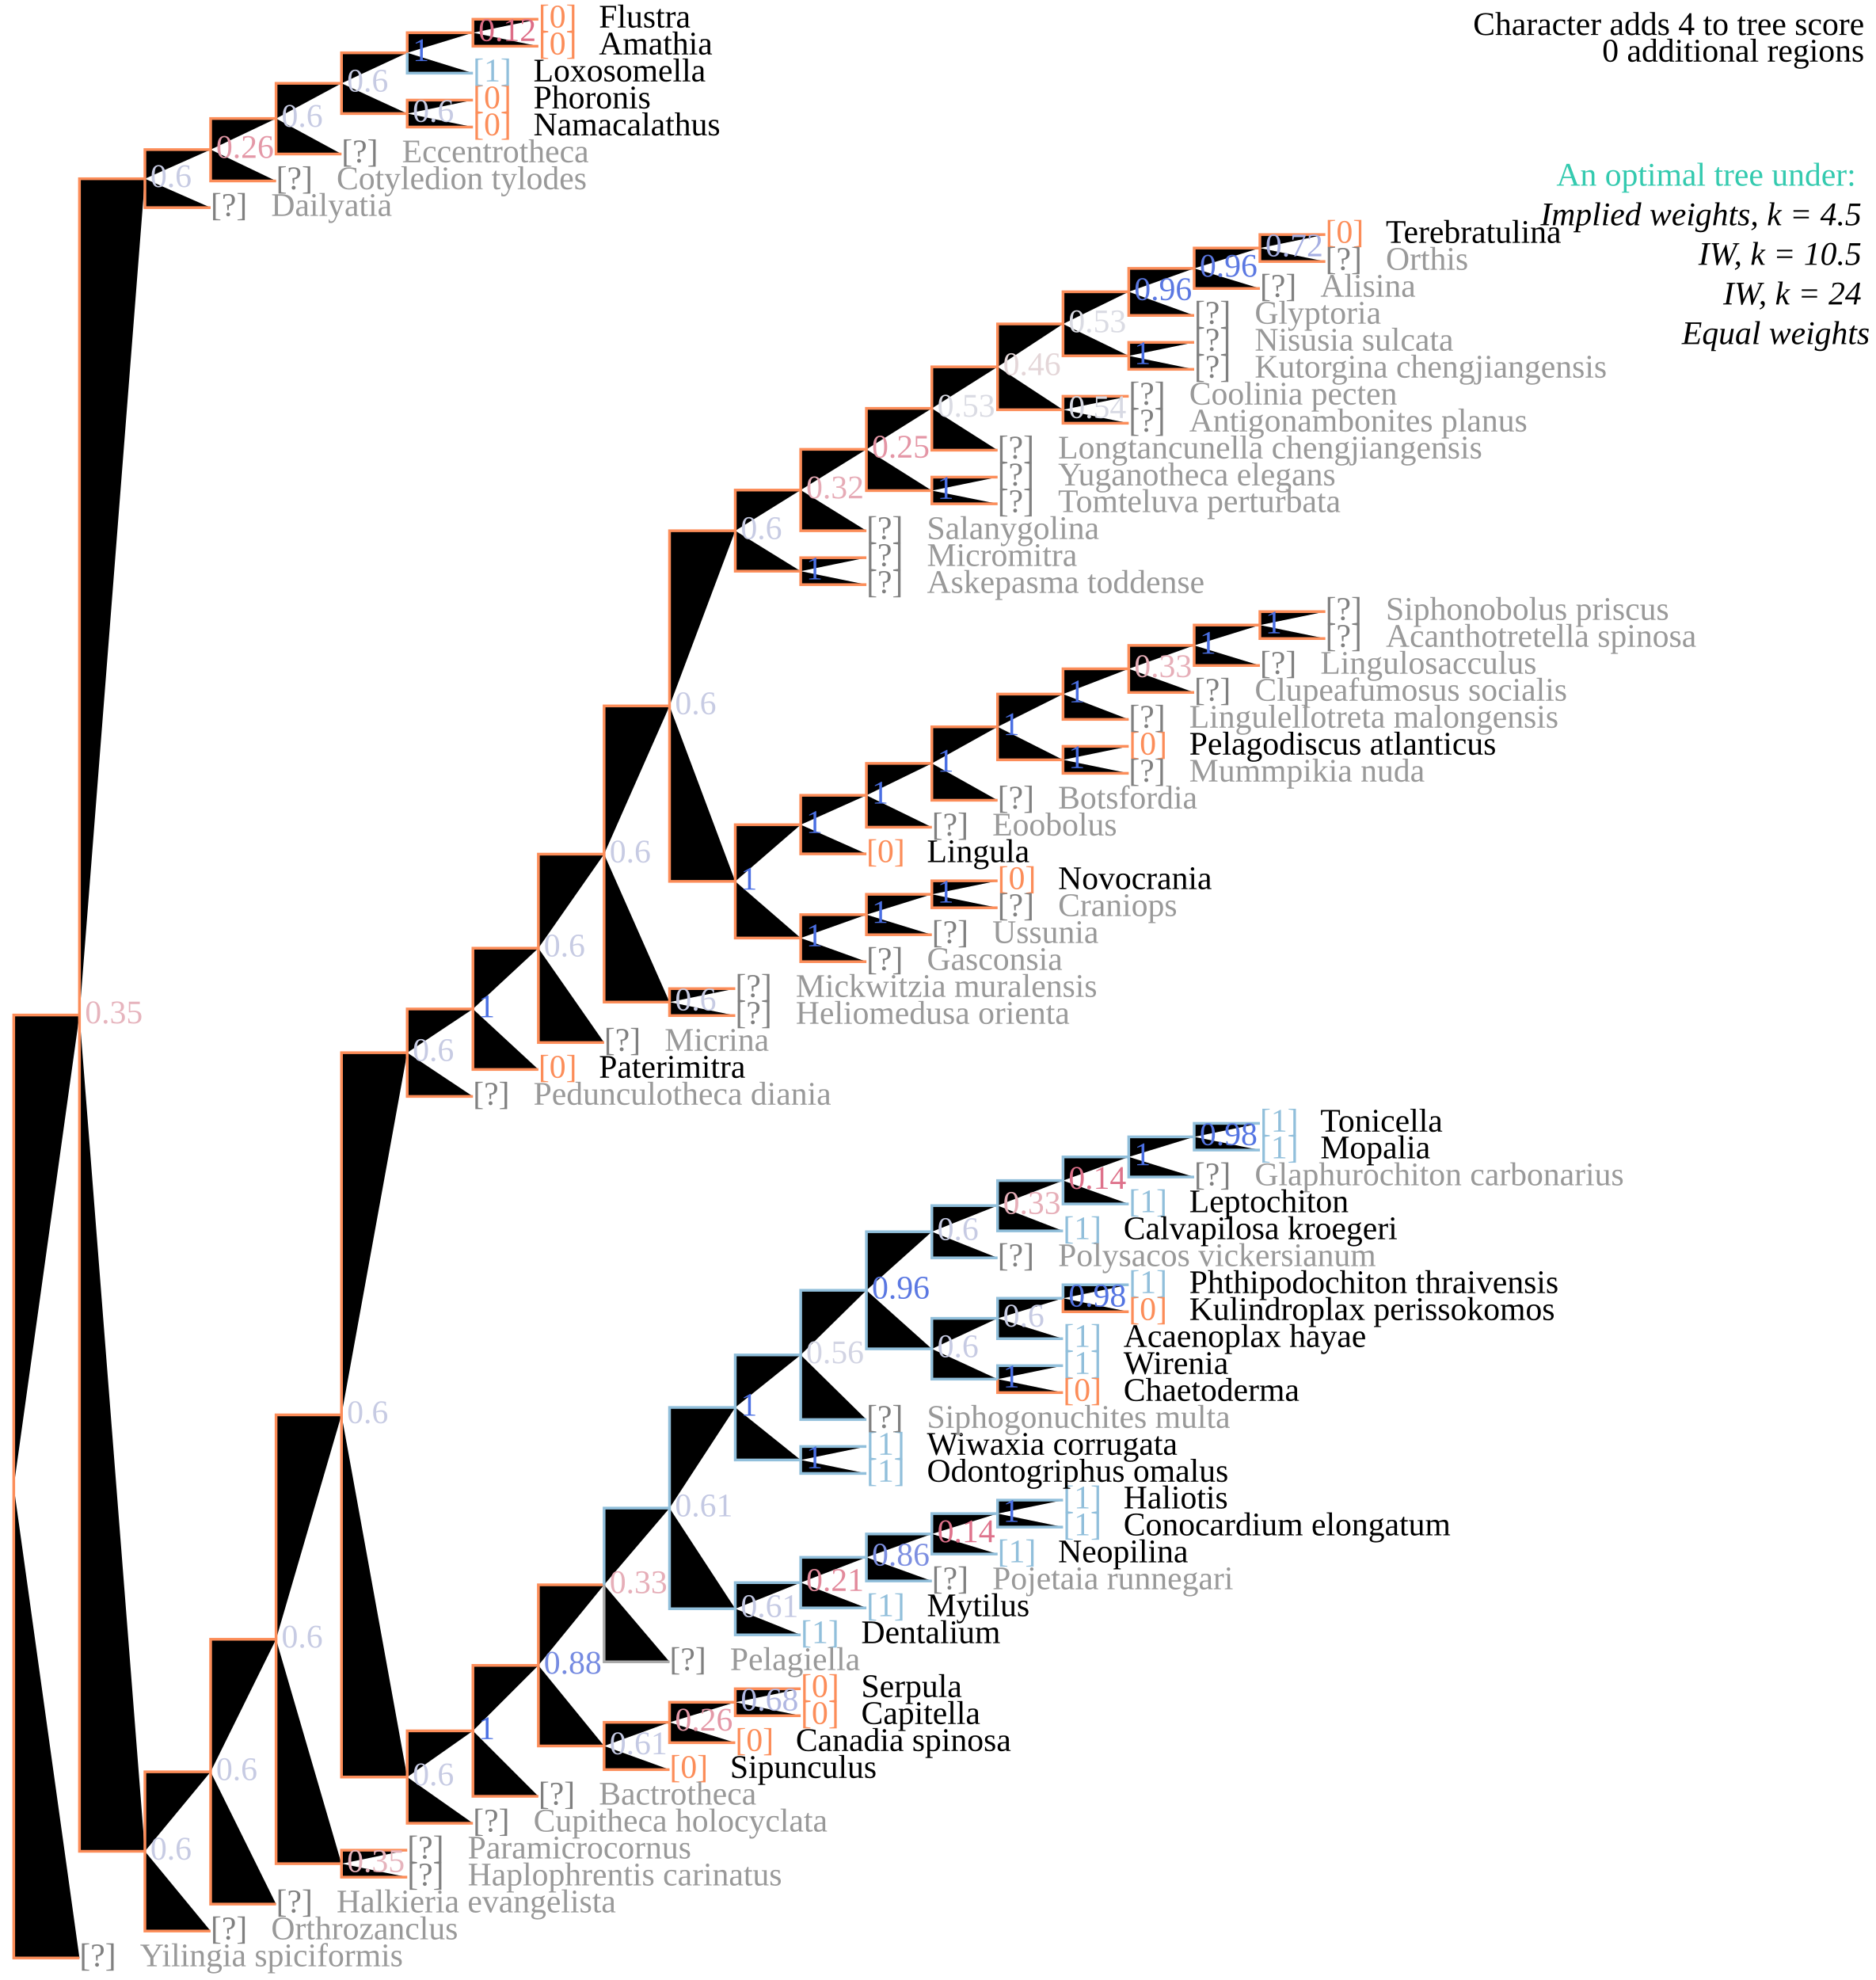
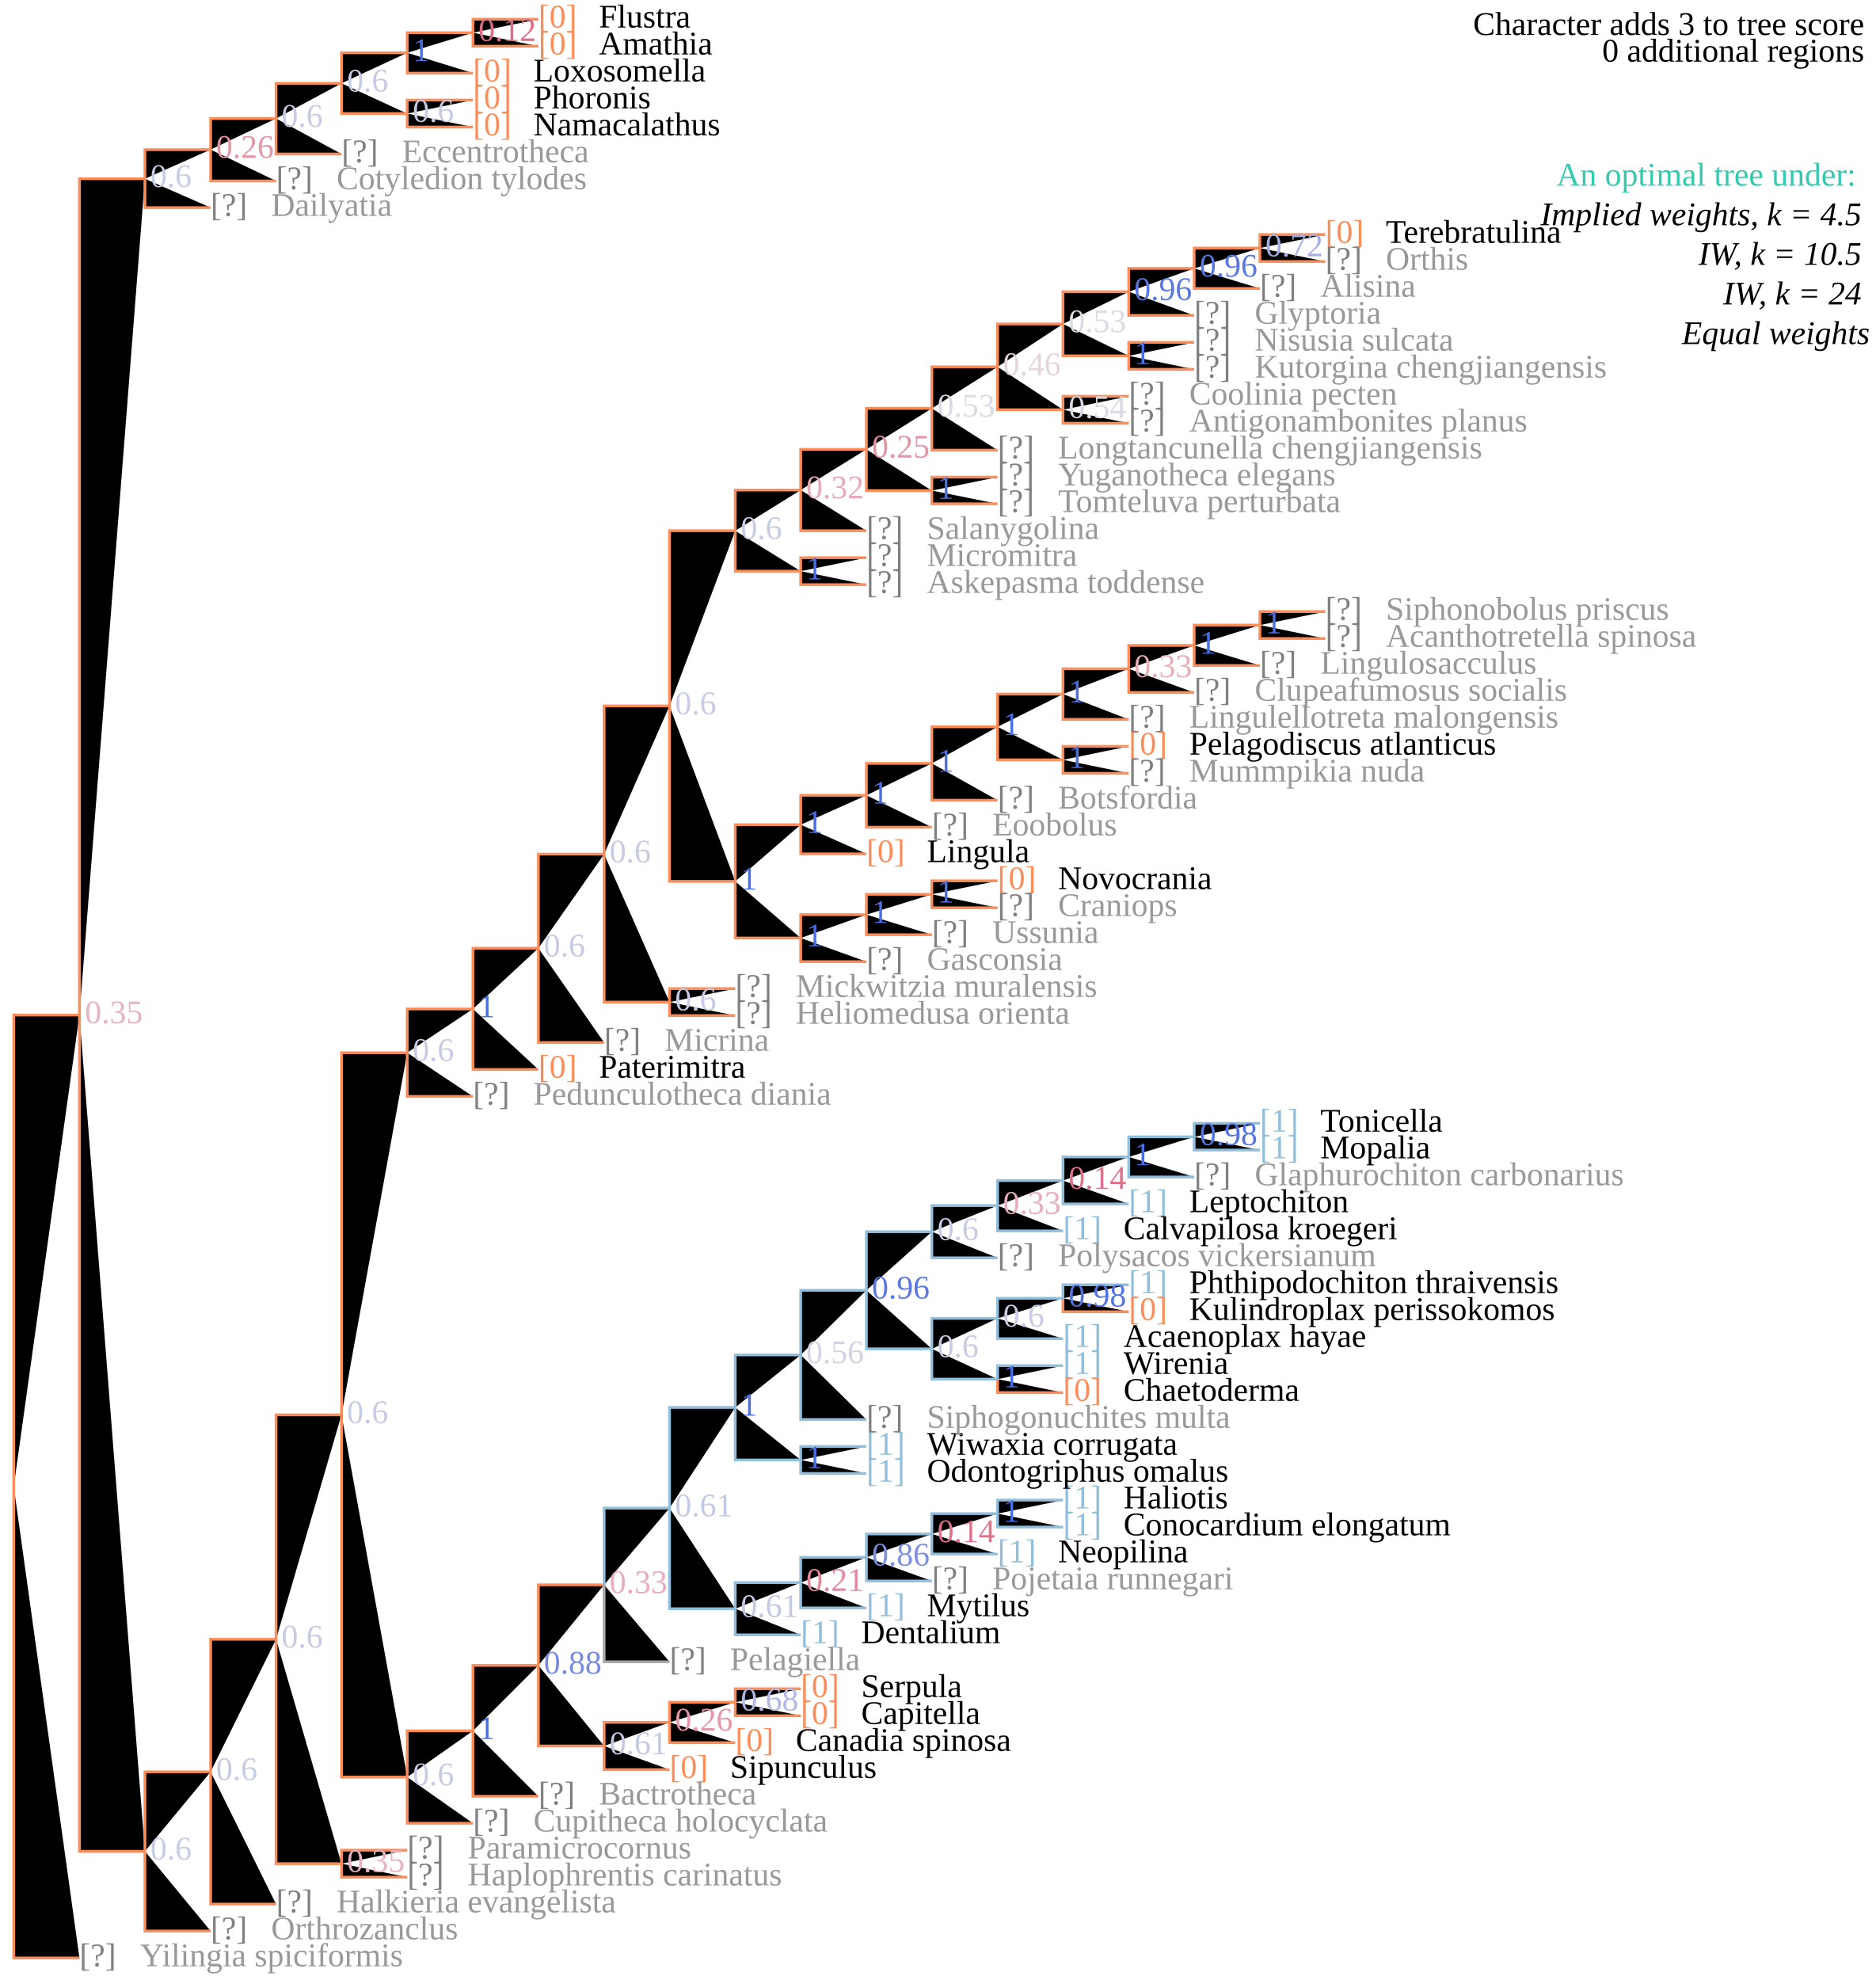
<svg xmlns="http://www.w3.org/2000/svg" version="1.1" viewBox="0 0 682 720" preserveAspectRatio="xMidYMid meet" class="tree" data-char="28">
-   <text x="678" y="12.7" text-anchor="end" class="stepsLabel">Character adds <tspan class="score">4</tspan> to tree score</text>
+   <text x="678" y="12.7" text-anchor="end" class="stepsLabel">Character adds <tspan class="score">3</tspan> to tree score</text>
  <text x="678" y="22.4" text-anchor="end" class="stepsLabel">
    <tspan class="score">0</tspan> additional regions</text>
  <text x="678" y="32.1" text-anchor="end" class="stepsLabel" />
  <text x="678" y="51.5" text-anchor="end" class="stepsLabel">
    <tspan dy="16" fill="#34caaf">An optimal tree under:</tspan>
    <tspan x="680" style="font-style:italic" class="notThisAn" dy="1.2em">Implied weights, k = 4.5</tspan>
    <tspan x="680" style="font-style:italic" class="notThisAn" dy="1.2em">IW, k = 10.5</tspan>
    <tspan x="680" style="font-style:italic" class="notThisAn" dy="1.2em">IW, k = 24</tspan>
    <tspan x="680" style="font-style:italic" class="thisAn" dy="1.2em">Equal weights</tspan>
  </text>
  <text x="148.1" y="675.8" fill="grey" class="flag">[?]</text>
  <text x="170.1" y="675.8" fill="#999" class="taxonLabel">Paramicrocornus</text>
  <text x="148.1" y="685.6" fill="grey" class="flag">[?]</text>
  <text x="170.1" y="685.6" fill="#999" class="taxonLabel">Haplophrentis carinatus</text>
  <text x="291.2" y="617.1" fill="#fc8d59" class="flag">[0]</text>
  <text x="313.2" y="617.1" fill="#000" class="taxonLabel">Serpula</text>
  <text x="291.2" y="626.9" fill="#fc8d59" class="flag">[0]</text>
  <text x="313.2" y="626.9" fill="#000" class="taxonLabel">Capitella</text>
  <text x="267.4" y="636.7" fill="#fc8d59" class="flag">[0]</text>
  <text x="289.4" y="636.7" fill="#000" class="taxonLabel">Canadia spinosa</text>
  <text x="243.5" y="646.5" fill="#fc8d59" class="flag">[0]</text>
  <text x="265.5" y="646.5" fill="#000" class="taxonLabel">Sipunculus</text>
  <text x="386.6" y="548.5" fill="#91bfdb" class="flag">[1]</text>
  <text x="408.6" y="548.5" fill="#000" class="taxonLabel">Haliotis</text>
  <text x="386.6" y="558.3" fill="#91bfdb" class="flag">[1]</text>
  <text x="408.6" y="558.3" fill="#000" class="taxonLabel">Conocardium elongatum</text>
  <text x="362.8" y="568.1" fill="#91bfdb" class="flag">[1]</text>
  <text x="384.8" y="568.1" fill="#000" class="taxonLabel">Neopilina</text>
  <text x="338.9" y="577.9" fill="grey" class="flag">[?]</text>
  <text x="360.9" y="577.9" fill="#999" class="taxonLabel">Pojetaia runnegari</text>
  <text x="315.1" y="587.7" fill="#91bfdb" class="flag">[1]</text>
  <text x="337.1" y="587.7" fill="#000" class="taxonLabel">Mytilus</text>
  <text x="291.2" y="597.5" fill="#91bfdb" class="flag">[1]</text>
  <text x="313.2" y="597.5" fill="#000" class="taxonLabel">Dentalium</text>
  <text x="315.1" y="529" fill="#91bfdb" class="flag">[1]</text>
  <text x="337.1" y="529" fill="#000" class="taxonLabel">Wiwaxia corrugata</text>
  <text x="315.1" y="538.8" fill="#91bfdb" class="flag">[1]</text>
  <text x="337.1" y="538.8" fill="#000" class="taxonLabel">Odontogriphus omalus</text>
  <text x="386.6" y="499.6" fill="#91bfdb" class="flag">[1]</text>
  <text x="408.6" y="499.6" fill="#000" class="taxonLabel">Wirenia</text>
  <text x="386.6" y="509.4" fill="#fc8d59" class="flag">[0]</text>
  <text x="408.6" y="509.4" fill="#000" class="taxonLabel">Chaetoderma</text>
  <text x="410.5" y="470.2" fill="#91bfdb" class="flag">[1]</text>
  <text x="432.5" y="470.2" fill="#000" class="taxonLabel">Phthipodochiton thraivensis</text>
  <text x="410.5" y="480" fill="#fc8d59" class="flag">[0]</text>
  <text x="432.5" y="480" fill="#000" class="taxonLabel">Kulindroplax perissokomos</text>
  <text x="386.6" y="489.8" fill="#91bfdb" class="flag">[1]</text>
  <text x="408.6" y="489.8" fill="#000" class="taxonLabel">Acaenoplax hayae</text>
  <text x="458.2" y="411.5" fill="#91bfdb" class="flag">[1]</text>
  <text x="480.2" y="411.5" fill="#000" class="taxonLabel">Tonicella</text>
  <text x="458.2" y="421.2" fill="#91bfdb" class="flag">[1]</text>
  <text x="480.2" y="421.2" fill="#000" class="taxonLabel">Mopalia</text>
  <text x="434.3" y="431" fill="grey" class="flag">[?]</text>
  <text x="456.3" y="431" fill="#999" class="taxonLabel">Glaphurochiton carbonarius</text>
  <text x="410.5" y="440.8" fill="#91bfdb" class="flag">[1]</text>
  <text x="432.5" y="440.8" fill="#000" class="taxonLabel">Leptochiton</text>
  <text x="386.6" y="450.6" fill="#91bfdb" class="flag">[1]</text>
  <text x="408.6" y="450.6" fill="#000" class="taxonLabel">Calvapilosa kroegeri</text>
  <text x="362.8" y="460.4" fill="grey" class="flag">[?]</text>
  <text x="384.8" y="460.4" fill="#999" class="taxonLabel">Polysacos vickersianum</text>
  <text x="315.1" y="519.2" fill="grey" class="flag">[?]</text>
  <text x="337.1" y="519.2" fill="#999" class="taxonLabel">Siphogonuchites multa</text>
  <text x="243.5" y="607.3" fill="grey" class="flag">[?]</text>
  <text x="265.5" y="607.3" fill="#999" class="taxonLabel">Pelagiella</text>
  <text x="195.8" y="656.2" fill="grey" class="flag">[?]</text>
  <text x="217.8" y="656.2" fill="#999" class="taxonLabel">Bactrotheca</text>
  <text x="172" y="666" fill="grey" class="flag">[?]</text>
  <text x="194" y="666" fill="#999" class="taxonLabel">Cupitheca holocyclata</text>
  <text x="267.4" y="362.5" fill="grey" class="flag">[?]</text>
  <text x="289.4" y="362.5" fill="#999" class="taxonLabel">Mickwitzia muralensis</text>
  <text x="267.4" y="372.3" fill="grey" class="flag">[?]</text>
  <text x="289.4" y="372.3" fill="#999" class="taxonLabel">Heliomedusa orienta</text>
  <text x="362.8" y="323.3" fill="#fc8d59" class="flag">[0]</text>
  <text x="384.8" y="323.3" fill="#000" class="taxonLabel">Novocrania</text>
  <text x="362.8" y="333.1" fill="grey" class="flag">[?]</text>
  <text x="384.8" y="333.1" fill="#999" class="taxonLabel">Craniops</text>
  <text x="338.9" y="342.9" fill="grey" class="flag">[?]</text>
  <text x="360.9" y="342.9" fill="#999" class="taxonLabel">Ussunia</text>
  <text x="315.1" y="352.7" fill="grey" class="flag">[?]</text>
  <text x="337.1" y="352.7" fill="#999" class="taxonLabel">Gasconsia</text>
  <text x="410.5" y="274.4" fill="#fc8d59" class="flag">[0]</text>
  <text x="432.5" y="274.4" fill="#000" class="taxonLabel">Pelagodiscus atlanticus</text>
  <text x="410.5" y="284.2" fill="grey" class="flag">[?]</text>
  <text x="432.5" y="284.2" fill="#999" class="taxonLabel">Mummpikia nuda</text>
  <text x="482" y="225.4" fill="grey" class="flag">[?]</text>
  <text x="504" y="225.4" fill="#999" class="taxonLabel">Siphonobolus priscus</text>
  <text x="482" y="235.2" fill="grey" class="flag">[?]</text>
  <text x="504" y="235.2" fill="#999" class="taxonLabel">Acanthotretella spinosa</text>
  <text x="458.2" y="245" fill="grey" class="flag">[?]</text>
  <text x="480.2" y="245" fill="#999" class="taxonLabel">Lingulosacculus</text>
  <text x="434.3" y="254.8" fill="grey" class="flag">[?]</text>
  <text x="456.3" y="254.8" fill="#999" class="taxonLabel">Clupeafumosus socialis</text>
  <text x="410.5" y="264.6" fill="grey" class="flag">[?]</text>
  <text x="432.5" y="264.6" fill="#999" class="taxonLabel">Lingulellotreta malongensis</text>
  <text x="362.8" y="294" fill="grey" class="flag">[?]</text>
  <text x="384.8" y="294" fill="#999" class="taxonLabel">Botsfordia</text>
  <text x="338.9" y="303.8" fill="grey" class="flag">[?]</text>
  <text x="360.9" y="303.8" fill="#999" class="taxonLabel">Eoobolus</text>
  <text x="315.1" y="313.5" fill="#fc8d59" class="flag">[0]</text>
  <text x="337.1" y="313.5" fill="#000" class="taxonLabel">Lingula</text>
  <text x="315.1" y="205.8" fill="grey" class="flag">[?]</text>
  <text x="337.1" y="205.8" fill="#999" class="taxonLabel">Micromitra</text>
  <text x="315.1" y="215.6" fill="grey" class="flag">[?]</text>
  <text x="337.1" y="215.6" fill="#999" class="taxonLabel">Askepasma toddense</text>
  <text x="362.8" y="176.5" fill="grey" class="flag">[?]</text>
  <text x="384.8" y="176.5" fill="#999" class="taxonLabel">Yuganotheca elegans</text>
  <text x="362.8" y="186.2" fill="grey" class="flag">[?]</text>
  <text x="384.8" y="186.2" fill="#999" class="taxonLabel">Tomteluva perturbata</text>
  <text x="410.5" y="147.1" fill="grey" class="flag">[?]</text>
  <text x="432.5" y="147.1" fill="#999" class="taxonLabel">Coolinia pecten</text>
  <text x="410.5" y="156.9" fill="grey" class="flag">[?]</text>
  <text x="432.5" y="156.9" fill="#999" class="taxonLabel">Antigonambonites planus</text>
  <text x="434.3" y="127.5" fill="grey" class="flag">[?]</text>
  <text x="456.3" y="127.5" fill="#999" class="taxonLabel">Nisusia sulcata</text>
  <text x="434.3" y="137.3" fill="grey" class="flag">[?]</text>
  <text x="456.3" y="137.3" fill="#999" class="taxonLabel">Kutorgina chengjiangensis</text>
  <text x="482" y="88.3" fill="#fc8d59" class="flag">[0]</text>
  <text x="504" y="88.3" fill="#000" class="taxonLabel">Terebratulina</text>
  <text x="482" y="98.1" fill="grey" class="flag">[?]</text>
  <text x="504" y="98.1" fill="#999" class="taxonLabel">Orthis</text>
  <text x="458.2" y="107.9" fill="grey" class="flag">[?]</text>
  <text x="480.2" y="107.9" fill="#999" class="taxonLabel">Alisina</text>
  <text x="434.3" y="117.7" fill="grey" class="flag">[?]</text>
  <text x="456.3" y="117.7" fill="#999" class="taxonLabel">Glyptoria</text>
  <text x="362.8" y="166.7" fill="grey" class="flag">[?]</text>
  <text x="384.8" y="166.7" fill="#999" class="taxonLabel">Longtancunella chengjiangensis</text>
  <text x="315.1" y="196" fill="grey" class="flag">[?]</text>
  <text x="337.1" y="196" fill="#999" class="taxonLabel">Salanygolina</text>
  <text x="219.7" y="382.1" fill="grey" class="flag">[?]</text>
  <text x="241.7" y="382.1" fill="#999" class="taxonLabel">Micrina</text>
  <text x="195.8" y="391.9" fill="#fc8d59" class="flag">[0]</text>
  <text x="217.8" y="391.9" fill="#000" class="taxonLabel">Paterimitra</text>
  <text x="172" y="401.7" fill="grey" class="flag">[?]</text>
  <text x="194" y="401.7" fill="#999" class="taxonLabel">Pedunculotheca diania</text>
  <text x="100.4" y="695.4" fill="grey" class="flag">[?]</text>
  <text x="122.4" y="695.4" fill="#999" class="taxonLabel">Halkieria evangelista</text>
  <text x="76.6" y="705.2" fill="grey" class="flag">[?]</text>
  <text x="98.6" y="705.2" fill="#999" class="taxonLabel">Orthrozanclus</text>
  <text x="172" y="39.4" fill="#fc8d59" class="flag">[0]</text>
  <text x="194" y="39.4" fill="#000" class="taxonLabel">Phoronis</text>
  <text x="172" y="49.2" fill="#fc8d59" class="flag">[0]</text>
  <text x="194" y="49.2" fill="#000" class="taxonLabel">Namacalathus</text>
  <text x="195.8" y="10" fill="#fc8d59" class="flag">[0]</text>
  <text x="217.8" y="10" fill="#000" class="taxonLabel">Flustra</text>
  <text x="195.8" y="19.8" fill="#fc8d59" class="flag">[0]</text>
  <text x="217.8" y="19.8" fill="#000" class="taxonLabel">Amathia</text>
-   <text x="172" y="29.6" fill="#91bfdb" class="flag">[1]</text>
+   <text x="172" y="29.6" fill="#fc8d59" class="flag">[0]</text>
  <text x="194" y="29.6" fill="#000" class="taxonLabel">Loxosomella</text>
  <text x="124.2" y="59" fill="grey" class="flag">[?]</text>
  <text x="146.2" y="59" fill="#999" class="taxonLabel">Eccentrotheca</text>
  <text x="100.4" y="68.8" fill="grey" class="flag">[?]</text>
  <text x="122.4" y="68.8" fill="#999" class="taxonLabel">Cotyledion tylodes</text>
  <text x="76.6" y="78.5" fill="grey" class="flag">[?]</text>
  <text x="98.6" y="78.5" fill="#999" class="taxonLabel">Dailyatia</text>
  <text x="28.9" y="715" fill="grey" class="flag">[?]</text>
  <text x="50.9" y="715" fill="#999" class="taxonLabel">Yilingia spiciformis</text>
-   <path d="M5,540.6V369.1H28.9M28.9,369.1V65H52.7M52.7,65V54.4H76.6M76.6,54.4V43.1H100.4M100.4,43.1V30.3H124.2M124.2,30.3V19.2H148.1M148.1,19.2V11.9H172M172,11.9V7H195.8M172,11.9V16.8H195.8M124.2,30.3V41.3H148.1M148.1,41.3V36.4H172M148.1,41.3V46.2H172M100.4,43.1V56H124.2M76.6,54.4V65.8H100.4M52.7,65V75.5H76.6M28.9,369.1V673.2H52.7M52.7,673.2V644.3H76.6M76.6,644.3V596.1H100.4M100.4,596.1V514.5H124.2M124.2,514.5V382.8H148.1M148.1,382.8V366.9H172M172,366.9V344.8H195.8M195.8,344.8V310.6H219.7M219.7,310.6V256.7H243.5M243.5,256.7V193H267.4M267.4,193V178.2H291.2M291.2,178.2V163.4H315.1M315.1,163.4V148.5H338.9M338.9,148.5V133.4H362.8M362.8,133.4V117.8H386.6M386.6,117.8V106.1H410.5M410.5,106.1V97.6H434.3M434.3,97.6V90.2H458.2M458.2,90.2V85.3H482M458.2,90.2V95.1H482M434.3,97.6V104.9H458.2M410.5,106.1V114.7H434.3M386.6,117.8V129.4H410.5M410.5,129.4V124.5H434.3M410.5,129.4V134.3H434.3M362.8,133.4V149H386.6M386.6,149V144.1H410.5M386.6,149V153.9H410.5M338.9,148.5V163.7H362.8M315.1,163.4V178.4H338.9M338.9,178.4V173.5H362.8M338.9,178.4V183.2H362.8M291.2,178.2V193H315.1M267.4,193V207.7H291.2M291.2,207.7V202.8H315.1M291.2,207.7V212.6H315.1M243.5,256.7V320.5H267.4M267.4,320.5V299.9H291.2M291.2,299.9V289.2H315.1M315.1,289.2V277.6H338.9M338.9,277.6V264.3H362.8M362.8,264.3V252.4H386.6M386.6,252.4V243.2H410.5M410.5,243.2V234.7H434.3M434.3,234.7V227.3H458.2M458.2,227.3V222.4H482M458.2,227.3V232.2H482M434.3,234.7V242H458.2M410.5,243.2V251.8H434.3M386.6,252.4V261.6H410.5M362.8,264.3V276.3H386.6M386.6,276.3V271.4H410.5M386.6,276.3V281.2H410.5M338.9,277.6V291H362.8M315.1,289.2V300.8H338.9M291.2,299.9V310.5H315.1M267.4,320.5V341.1H291.2M291.2,341.1V332.6H315.1M315.1,332.6V325.2H338.9M338.9,325.2V320.3H362.8M338.9,325.2V330.1H362.8M315.1,332.6V339.9H338.9M291.2,341.1V349.7H315.1M219.7,310.6V364.4H243.5M243.5,364.4V359.5H267.4M243.5,364.4V369.3H267.4M195.8,344.8V379.1H219.7M172,366.9V388.9H195.8M148.1,382.8V398.7H172M124.2,514.5V646.2H148.1M148.1,646.2V629.4H172M172,629.4V605.6H195.8M195.8,605.6V576.3H219.7M386.6,472.1V477H410.5M362.8,501.5V506.4H386.6M195.8,605.6V634.9H219.7M219.7,634.9V626.3H243.5M243.5,626.3V619H267.4M267.4,619V614.1H291.2M267.4,619V623.9H291.2M243.5,626.3V633.7H267.4M219.7,634.9V643.5H243.5M172,629.4V653.2H195.8M148.1,646.2V663H172M100.4,596.1V677.7H124.2M124.2,677.7V672.8H148.1M124.2,677.7V682.6H148.1M76.6,644.3V692.4H100.4M52.7,673.2V702.2H76.6M5,540.6V712H28.9" stroke="#fc8d59" />
-   <path d="M148.1,19.2V26.6H172M219.7,576.3V548.4H243.5M243.5,548.4V511.8H267.4M267.4,511.8V492.7H291.2M291.2,492.7V469.2H315.1M315.1,469.2V447.9H338.9M338.9,447.9V438.4H362.8M362.8,438.4V429.3H386.6M386.6,429.3V420.7H410.5M410.5,420.7V413.4H434.3M434.3,413.4V408.5H458.2M434.3,413.4V418.2H458.2M410.5,420.7V428H434.3M386.6,429.3V437.8H410.5M362.8,438.4V447.6H386.6M338.9,447.9V457.4H362.8M315.1,469.2V490.5H338.9M338.9,490.5V479.4H362.8M362.8,479.4V472.1H386.6M386.6,472.1V467.2H410.5M362.8,479.4V486.8H386.6M338.9,490.5V501.5H362.8M362.8,501.5V496.6H386.6M291.2,492.7V516.2H315.1M267.4,511.8V530.9H291.2M291.2,530.9V526H315.1M291.2,530.9V535.8H315.1M243.5,548.4V585H267.4M267.4,585V575.5H291.2M291.2,575.5V566.3H315.1M315.1,566.3V557.8H338.9M338.9,557.8V550.4H362.8M362.8,550.4V545.5H386.6M362.8,550.4V555.3H386.6M338.9,557.8V565.1H362.8M315.1,566.3V574.9H338.9M291.2,575.5V584.7H315.1M267.4,585V594.5H291.2" stroke="#91bfdb" />
+   <path d="M5,540.6V369.1H28.9M28.9,369.1V65H52.7M52.7,65V54.4H76.6M76.6,54.4V43.1H100.4M100.4,43.1V30.3H124.2M124.2,30.3V19.2H148.1M148.1,19.2V11.9H172M172,11.9V7H195.8M172,11.9V16.8H195.8M148.1,19.2V26.6H172M124.2,30.3V41.3H148.1M148.1,41.3V36.4H172M148.1,41.3V46.2H172M100.4,43.1V56H124.2M76.6,54.4V65.8H100.4M52.7,65V75.5H76.6M28.9,369.1V673.2H52.7M52.7,673.2V644.3H76.6M76.6,644.3V596.1H100.4M100.4,596.1V514.5H124.2M124.2,514.5V382.8H148.1M148.1,382.8V366.9H172M172,366.9V344.8H195.8M195.8,344.8V310.6H219.7M219.7,310.6V256.7H243.5M243.5,256.7V193H267.4M267.4,193V178.2H291.2M291.2,178.2V163.4H315.1M315.1,163.4V148.5H338.9M338.9,148.5V133.4H362.8M362.8,133.4V117.8H386.6M386.6,117.8V106.1H410.5M410.5,106.1V97.6H434.3M434.3,97.6V90.2H458.2M458.2,90.2V85.3H482M458.2,90.2V95.1H482M434.3,97.6V104.9H458.2M410.5,106.1V114.7H434.3M386.6,117.8V129.4H410.5M410.5,129.4V124.5H434.3M410.5,129.4V134.3H434.3M362.8,133.4V149H386.6M386.6,149V144.1H410.5M386.6,149V153.9H410.5M338.9,148.5V163.7H362.8M315.1,163.4V178.4H338.9M338.9,178.4V173.5H362.8M338.9,178.4V183.2H362.8M291.2,178.2V193H315.1M267.4,193V207.7H291.2M291.2,207.7V202.8H315.1M291.2,207.7V212.6H315.1M243.5,256.7V320.5H267.4M267.4,320.5V299.9H291.2M291.2,299.9V289.2H315.1M315.1,289.2V277.6H338.9M338.9,277.6V264.3H362.8M362.8,264.3V252.4H386.6M386.6,252.4V243.2H410.5M410.5,243.2V234.7H434.3M434.3,234.7V227.3H458.2M458.2,227.3V222.4H482M458.2,227.3V232.2H482M434.3,234.7V242H458.2M410.5,243.2V251.8H434.3M386.6,252.4V261.6H410.5M362.8,264.3V276.3H386.6M386.6,276.3V271.4H410.5M386.6,276.3V281.2H410.5M338.9,277.6V291H362.8M315.1,289.2V300.8H338.9M291.2,299.9V310.5H315.1M267.4,320.5V341.1H291.2M291.2,341.1V332.6H315.1M315.1,332.6V325.2H338.9M338.9,325.2V320.3H362.8M338.9,325.2V330.1H362.8M315.1,332.6V339.9H338.9M291.2,341.1V349.7H315.1M219.7,310.6V364.4H243.5M243.5,364.4V359.5H267.4M243.5,364.4V369.3H267.4M195.8,344.8V379.1H219.7M172,366.9V388.9H195.8M148.1,382.8V398.7H172M124.2,514.5V646.2H148.1M148.1,646.2V629.4H172M172,629.4V605.6H195.8M195.8,605.6V576.3H219.7M386.6,472.1V477H410.5M362.8,501.5V506.4H386.6M195.8,605.6V634.9H219.7M219.7,634.9V626.3H243.5M243.5,626.3V619H267.4M267.4,619V614.1H291.2M267.4,619V623.9H291.2M243.5,626.3V633.7H267.4M219.7,634.9V643.5H243.5M172,629.4V653.2H195.8M148.1,646.2V663H172M100.4,596.1V677.7H124.2M124.2,677.7V672.8H148.1M124.2,677.7V682.6H148.1M76.6,644.3V692.4H100.4M52.7,673.2V702.2H76.6M5,540.6V712H28.9" stroke="#fc8d59" />
+   <path d="M219.7,576.3V548.4H243.5M243.5,548.4V511.8H267.4M267.4,511.8V492.7H291.2M291.2,492.7V469.2H315.1M315.1,469.2V447.9H338.9M338.9,447.9V438.4H362.8M362.8,438.4V429.3H386.6M386.6,429.3V420.7H410.5M410.5,420.7V413.4H434.3M434.3,413.4V408.5H458.2M434.3,413.4V418.2H458.2M410.5,420.7V428H434.3M386.6,429.3V437.8H410.5M362.8,438.4V447.6H386.6M338.9,447.9V457.4H362.8M315.1,469.2V490.5H338.9M338.9,490.5V479.4H362.8M362.8,479.4V472.1H386.6M386.6,472.1V467.2H410.5M362.8,479.4V486.8H386.6M338.9,490.5V501.5H362.8M362.8,501.5V496.6H386.6M291.2,492.7V516.2H315.1M267.4,511.8V530.9H291.2M291.2,530.9V526H315.1M291.2,530.9V535.8H315.1M243.5,548.4V585H267.4M267.4,585V575.5H291.2M291.2,575.5V566.3H315.1M315.1,566.3V557.8H338.9M338.9,557.8V550.4H362.8M362.8,550.4V545.5H386.6M362.8,550.4V555.3H386.6M338.9,557.8V565.1H362.8M315.1,566.3V574.9H338.9M291.2,575.5V584.7H315.1M267.4,585V594.5H291.2" stroke="#91bfdb" />
  <path d="M219.7,576.3V604.3H243.5" stroke="darkgrey" />
  <text x="30.9" y="372.1" class="node" fill="#E6B4BD">0.35</text>
  <text x="54.7" y="68" class="node" fill="#C7CBE3">0.6</text>
  <text x="78.6" y="57.4" class="node" fill="#E498A7">0.26</text>
  <text x="102.4" y="46.1" class="node" fill="#C7CBE3">0.6</text>
  <text x="126.2" y="33.3" class="node" fill="#C7CBE3">0.6</text>
  <text x="150.1" y="22.2" class="node" fill="#4A6FE3">1</text>
  <text x="174" y="14.9" class="node" fill="#DD6C86">0.12</text>
  <text x="150.1" y="44.3" class="node" fill="#C7CBE3">0.6</text>
  <text x="54.7" y="676.2" class="node" fill="#C7CBE3">0.6</text>
  <text x="78.6" y="647.3" class="node" fill="#C7CBE3">0.6</text>
  <text x="102.4" y="599.1" class="node" fill="#C7CBE3">0.6</text>
  <text x="126.2" y="517.5" class="node" fill="#C7CBE3">0.6</text>
  <text x="150.1" y="385.8" class="node" fill="#C7CBE3">0.6</text>
  <text x="174" y="369.9" class="node" fill="#4A6FE3">1</text>
  <text x="197.8" y="347.8" class="node" fill="#C7CBE3">0.6</text>
  <text x="221.7" y="313.6" class="node" fill="#C7CBE3">0.6</text>
  <text x="245.5" y="259.7" class="node" fill="#C7CBE3">0.6</text>
  <text x="269.4" y="196" class="node" fill="#C7CBE3">0.6</text>
  <text x="293.2" y="181.2" class="node" fill="#E6ABB6">0.32</text>
  <text x="317.1" y="166.4" class="node" fill="#E495A5">0.25</text>
  <text x="340.9" y="151.5" class="node" fill="#DADBE3">0.53</text>
  <text x="364.8" y="136.4" class="node" fill="#E4D6D8">0.46</text>
  <text x="388.6" y="120.8" class="node" fill="#DADBE3">0.53</text>
  <text x="412.5" y="109.1" class="node" fill="#5B78E2">0.96</text>
  <text x="436.3" y="100.6" class="node" fill="#5B78E2">0.96</text>
  <text x="460.2" y="93.2" class="node" fill="#A6AFE2">0.72</text>
  <text x="412.5" y="132.4" class="node" fill="#4A6FE3">1</text>
  <text x="388.6" y="152" class="node" fill="#D7D9E3">0.54</text>
  <text x="340.9" y="181.4" class="node" fill="#4A6FE3">1</text>
  <text x="293.2" y="210.7" class="node" fill="#4A6FE3">1</text>
  <text x="269.4" y="323.5" class="node" fill="#4A6FE3">1</text>
  <text x="293.2" y="302.9" class="node" fill="#4A6FE3">1</text>
  <text x="317.1" y="292.2" class="node" fill="#4A6FE3">1</text>
  <text x="340.9" y="280.6" class="node" fill="#4A6FE3">1</text>
  <text x="364.8" y="267.3" class="node" fill="#4A6FE3">1</text>
  <text x="388.6" y="255.4" class="node" fill="#4A6FE3">1</text>
  <text x="412.5" y="246.2" class="node" fill="#E6AEB8">0.33</text>
  <text x="436.3" y="237.7" class="node" fill="#4A6FE3">1</text>
  <text x="460.2" y="230.3" class="node" fill="#4A6FE3">1</text>
  <text x="388.6" y="279.3" class="node" fill="#4A6FE3">1</text>
  <text x="293.2" y="344.1" class="node" fill="#4A6FE3">1</text>
  <text x="317.1" y="335.6" class="node" fill="#4A6FE3">1</text>
  <text x="340.9" y="328.2" class="node" fill="#4A6FE3">1</text>
  <text x="245.5" y="367.4" class="node" fill="#C7CBE3">0.6</text>
  <text x="150.1" y="649.2" class="node" fill="#C7CBE3">0.6</text>
  <text x="174" y="632.4" class="node" fill="#4A6FE3">1</text>
  <text x="197.8" y="608.6" class="node" fill="#768BE1">0.88</text>
  <text x="221.7" y="579.3" class="node" fill="#E6AEB8">0.33</text>
  <text x="245.5" y="551.4" class="node" fill="#C4C9E3">0.61</text>
  <text x="269.4" y="514.8" class="node" fill="#4A6FE3">1</text>
  <text x="293.2" y="495.7" class="node" fill="#D2D4E3">0.56</text>
  <text x="317.1" y="472.2" class="node" fill="#5B78E2">0.96</text>
  <text x="340.9" y="450.9" class="node" fill="#C7CBE3">0.6</text>
  <text x="364.8" y="441.4" class="node" fill="#E6AEB8">0.33</text>
  <text x="388.6" y="432.3" class="node" fill="#DE728B">0.14</text>
  <text x="412.5" y="423.7" class="node" fill="#4A6FE3">1</text>
  <text x="436.3" y="416.4" class="node" fill="#5374E2">0.98</text>
  <text x="340.9" y="493.5" class="node" fill="#C7CBE3">0.6</text>
  <text x="364.8" y="482.4" class="node" fill="#C7CBE3">0.6</text>
  <text x="388.6" y="475.1" class="node" fill="#5374E2">0.98</text>
  <text x="364.8" y="504.5" class="node" fill="#4A6FE3">1</text>
  <text x="293.2" y="533.9" class="node" fill="#4A6FE3">1</text>
  <text x="269.4" y="588" class="node" fill="#C4C9E3">0.61</text>
  <text x="293.2" y="578.5" class="node" fill="#E2899B">0.21</text>
  <text x="317.1" y="569.3" class="node" fill="#7D8FE1">0.86</text>
  <text x="340.9" y="560.8" class="node" fill="#DE728B">0.14</text>
  <text x="364.8" y="553.4" class="node" fill="#4A6FE3">1</text>
  <text x="221.7" y="637.9" class="node" fill="#C4C9E3">0.61</text>
  <text x="245.5" y="629.3" class="node" fill="#E498A7">0.26</text>
  <text x="269.4" y="622" class="node" fill="#B1B8E2">0.68</text>
  <text x="126.2" y="680.7" class="node" fill="#E6B4BD">0.35</text>
</svg>
